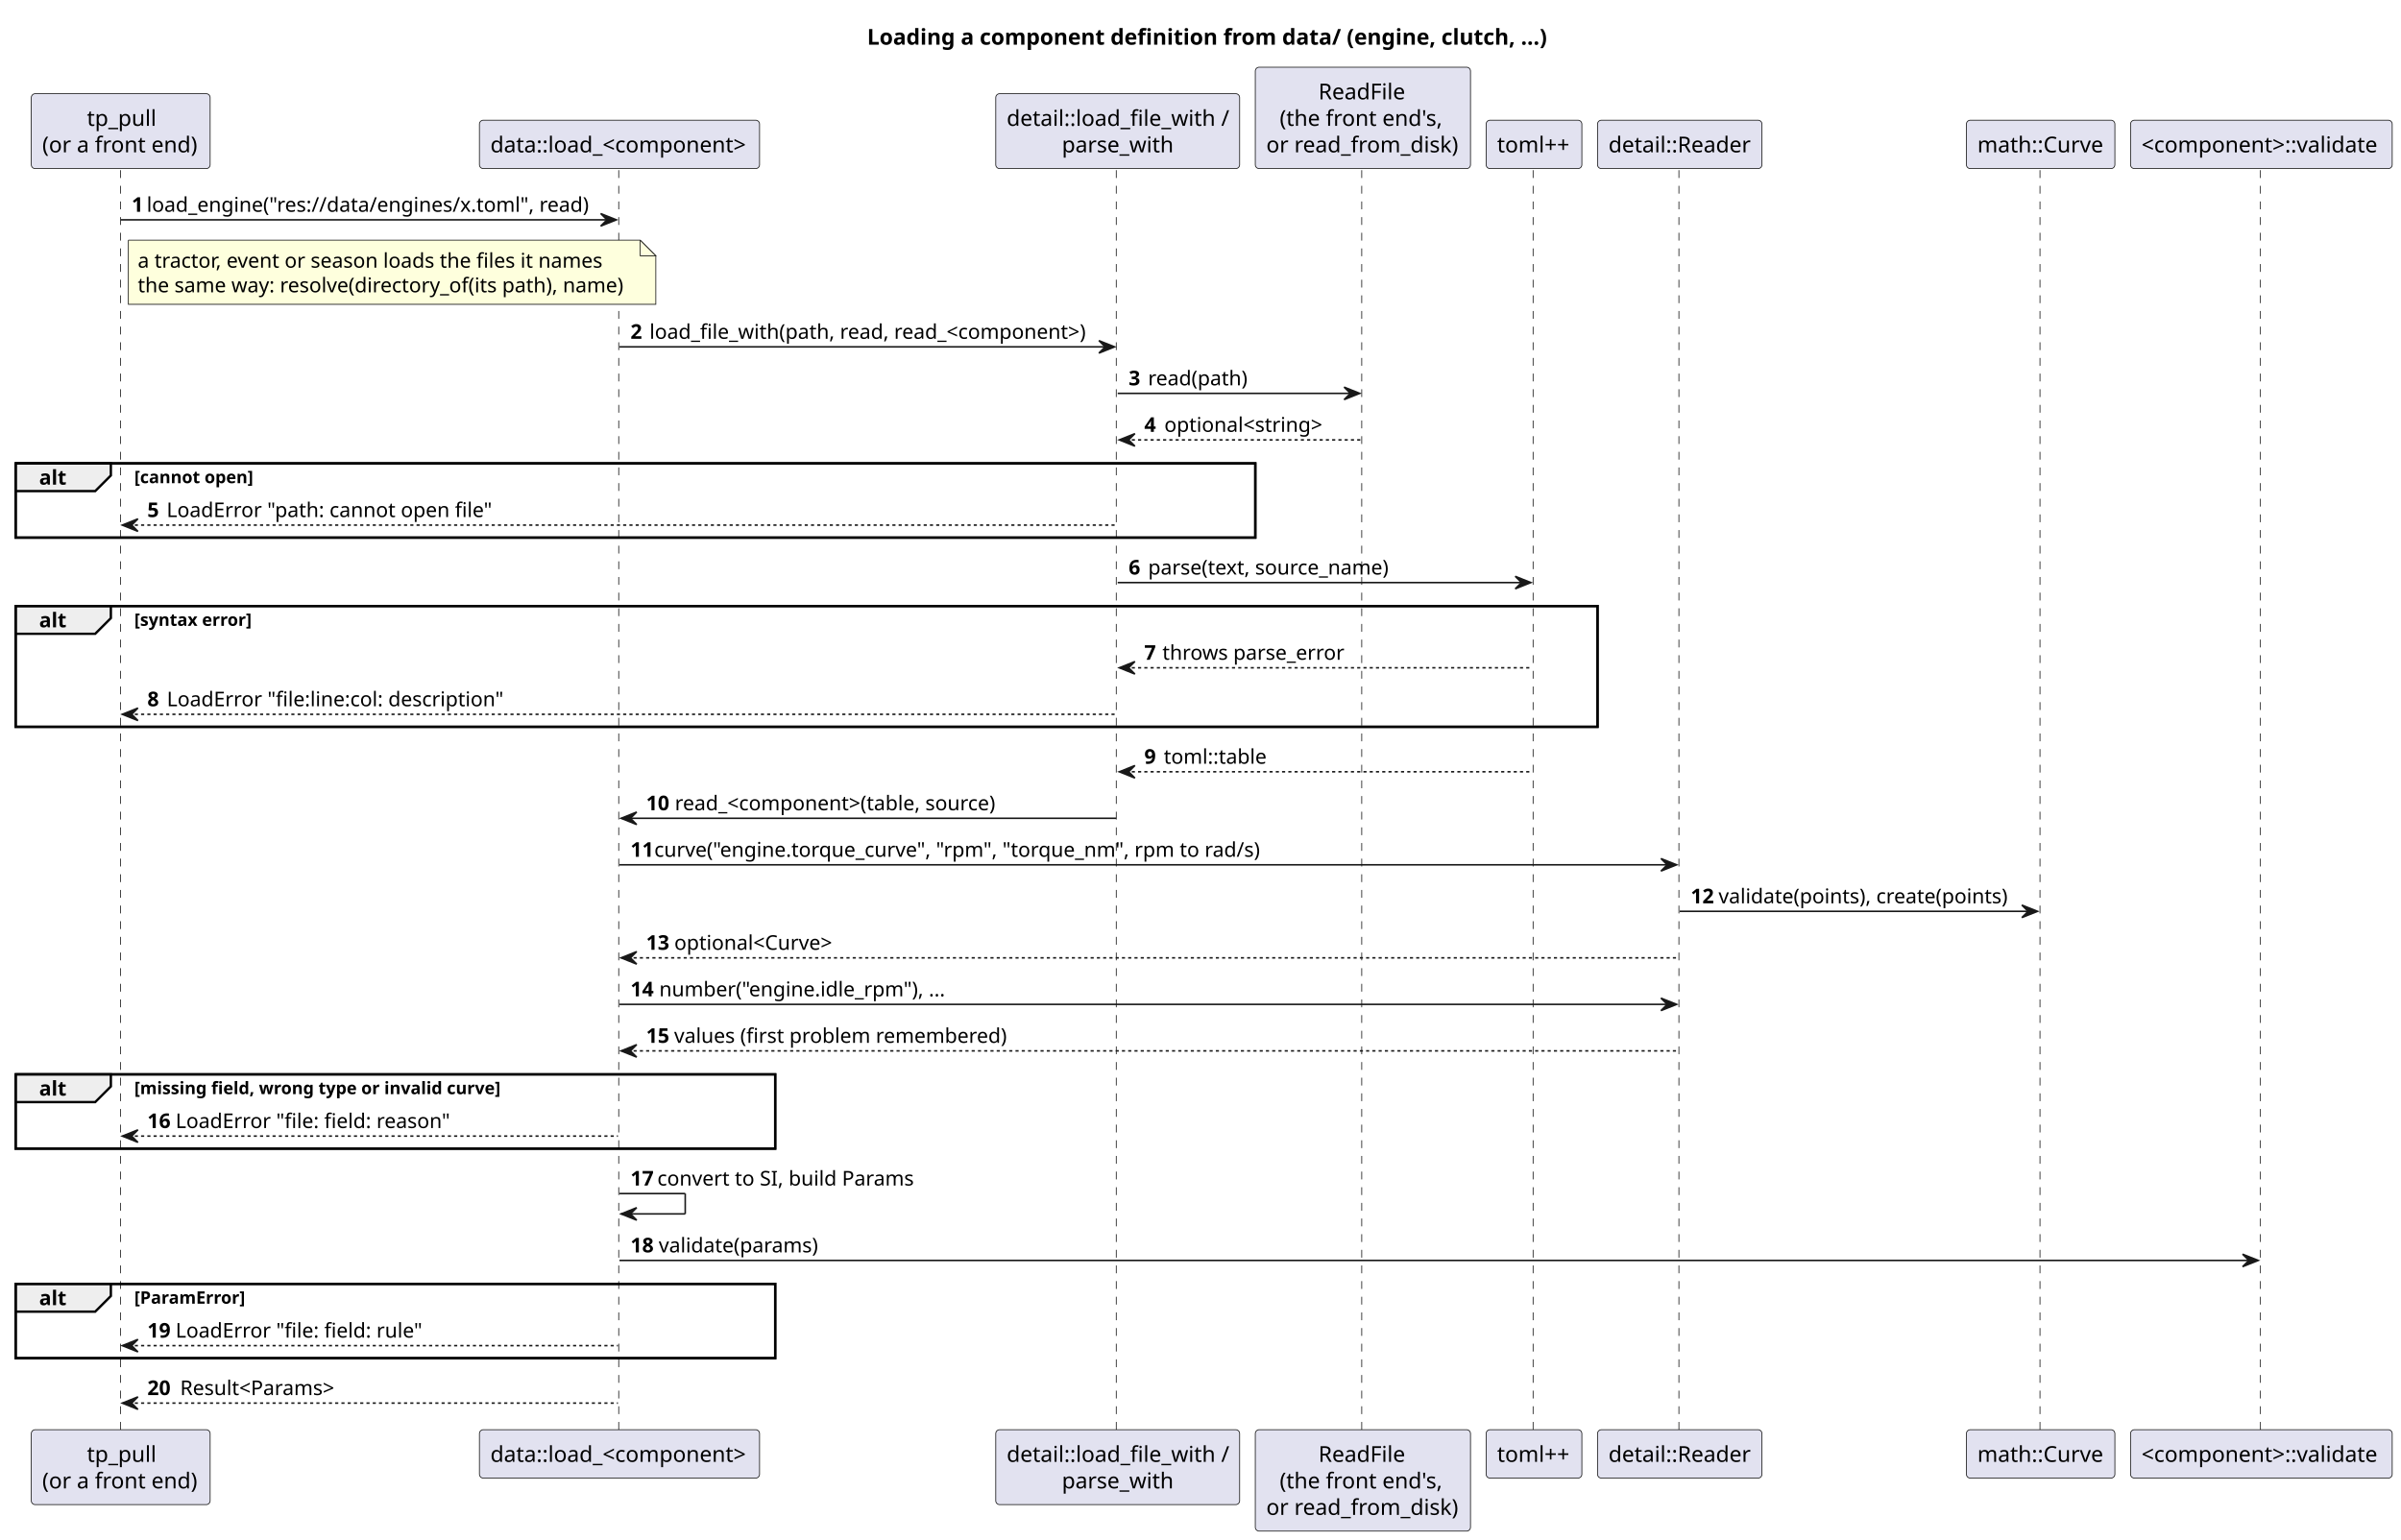
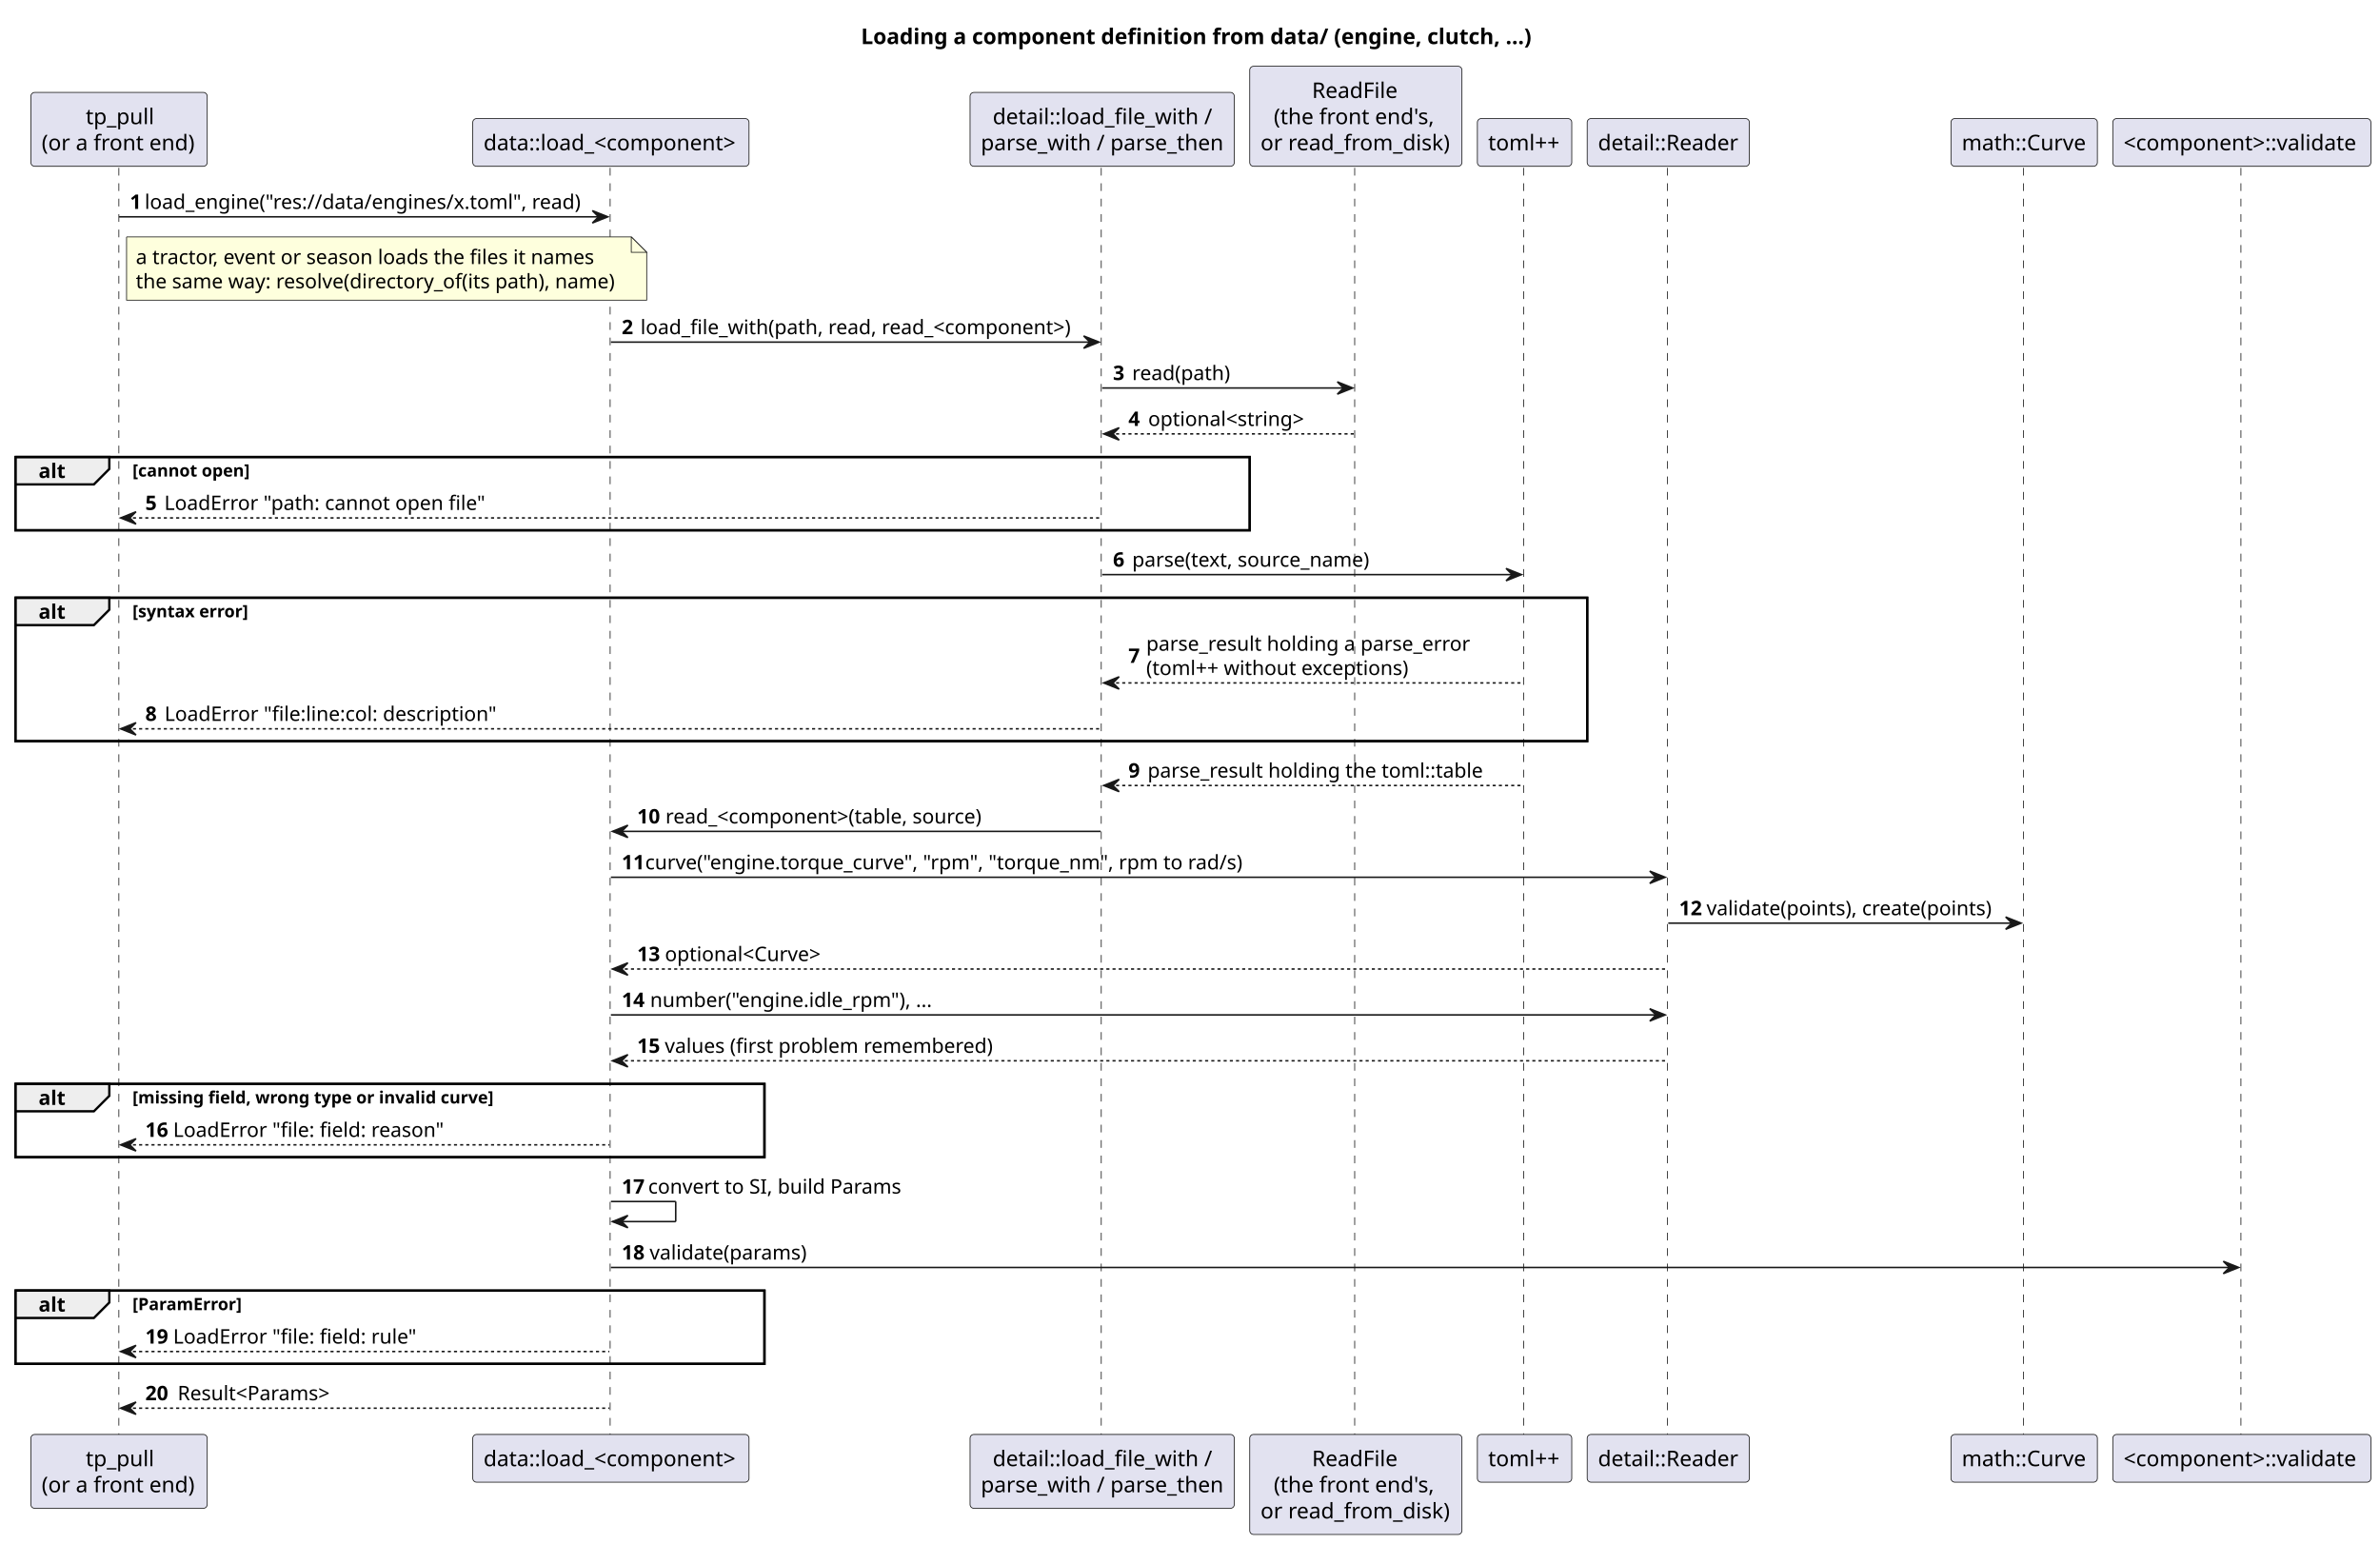
- <svg xmlns="http://www.w3.org/2000/svg" contentStyleType="text/css" height="984px" preserveAspectRatio="none" style="width:1534px;height:984px;background:#FFFFFF;" version="1.1" viewBox="0 0 1534 984" width="1534px" zoomAndPan="magnify">
+ <svg xmlns="http://www.w3.org/2000/svg" contentStyleType="text/css" height="1000px" preserveAspectRatio="none" style="width:1542px;height:1000px;background:#FFFFFF;" version="1.1" viewBox="0 0 1542 1000" width="1542px" zoomAndPan="magnify">
  <defs />
  <g>
-     <text fill="#000000" font-family="sans-serif" font-size="14" font-weight="bold" lengthAdjust="spacing" textLength="424.423" x="553.981" y="28.562">Loading a component definition from data/ (engine, clutch, ...)</text>
-     <rect fill="none" height="47.459" style="stroke:#000000;stroke-width:1.5;" width="792.01" x="10" y="296.135" />
-     <rect fill="none" height="77.189" style="stroke:#000000;stroke-width:1.5;" width="1010.655" x="10" y="387.323" />
-     <rect fill="none" height="47.459" style="stroke:#000000;stroke-width:1.5;" width="485.283" x="10" y="686.618" />
-     <rect fill="none" height="47.459" style="stroke:#000000;stroke-width:1.5;" width="485.283" x="10" y="820.536" />
-     <line style="stroke:#181818;stroke-width:0.5;stroke-dasharray:5.0,5.0;" x1="77" x2="77" y1="108.758" y2="914.725" />
-     <line style="stroke:#181818;stroke-width:0.5;stroke-dasharray:5.0,5.0;" x1="395.304" x2="395.304" y1="108.758" y2="914.725" />
-     <line style="stroke:#181818;stroke-width:0.5;stroke-dasharray:5.0,5.0;" x1="713.185" x2="713.185" y1="108.758" y2="914.725" />
-     <line style="stroke:#181818;stroke-width:0.5;stroke-dasharray:5.0,5.0;" x1="870.01" x2="870.01" y1="108.758" y2="914.725" />
-     <line style="stroke:#181818;stroke-width:0.5;stroke-dasharray:5.0,5.0;" x1="979.501" x2="979.501" y1="108.758" y2="914.725" />
-     <line style="stroke:#181818;stroke-width:0.5;stroke-dasharray:5.0,5.0;" x1="1072.655" x2="1072.655" y1="108.758" y2="914.725" />
-     <line style="stroke:#181818;stroke-width:0.5;stroke-dasharray:5.0,5.0;" x1="1303.344" x2="1303.344" y1="108.758" y2="914.725" />
-     <line style="stroke:#181818;stroke-width:0.5;stroke-dasharray:5.0,5.0;" x1="1444.199" x2="1444.199" y1="108.758" y2="914.725" />
+     <text fill="#000000" font-family="sans-serif" font-size="14" font-weight="bold" lengthAdjust="spacing" textLength="424.423" x="557.825" y="28.562">Loading a component definition from data/ (engine, clutch, ...)</text>
+     <rect fill="none" height="47.459" style="stroke:#000000;stroke-width:1.5;" width="799.697" x="10" y="296.135" />
+     <rect fill="none" height="92.918" style="stroke:#000000;stroke-width:1.5;" width="1018.342" x="10" y="387.323" />
+     <rect fill="none" height="47.459" style="stroke:#000000;stroke-width:1.5;" width="485.283" x="10" y="702.348" />
+     <rect fill="none" height="47.459" style="stroke:#000000;stroke-width:1.5;" width="485.283" x="10" y="836.266" />
+     <line style="stroke:#181818;stroke-width:0.5;stroke-dasharray:5.0,5.0;" x1="77" x2="77" y1="108.758" y2="930.454" />
+     <line style="stroke:#181818;stroke-width:0.5;stroke-dasharray:5.0,5.0;" x1="395.304" x2="395.304" y1="108.758" y2="930.454" />
+     <line style="stroke:#181818;stroke-width:0.5;stroke-dasharray:5.0,5.0;" x1="713.498" x2="713.498" y1="108.758" y2="930.454" />
+     <line style="stroke:#181818;stroke-width:0.5;stroke-dasharray:5.0,5.0;" x1="877.697" x2="877.697" y1="108.758" y2="930.454" />
+     <line style="stroke:#181818;stroke-width:0.5;stroke-dasharray:5.0,5.0;" x1="987.188" x2="987.188" y1="108.758" y2="930.454" />
+     <line style="stroke:#181818;stroke-width:0.5;stroke-dasharray:5.0,5.0;" x1="1080.342" x2="1080.342" y1="108.758" y2="930.454" />
+     <line style="stroke:#181818;stroke-width:0.5;stroke-dasharray:5.0,5.0;" x1="1311.031" x2="1311.031" y1="108.758" y2="930.454" />
+     <line style="stroke:#181818;stroke-width:0.5;stroke-dasharray:5.0,5.0;" x1="1451.886" x2="1451.886" y1="108.758" y2="930.454" />
    <rect fill="#E2E2F0" height="47.879" rx="2.5" ry="2.5" style="stroke:#181818;stroke-width:0.5;" width="114.256" x="20" y="59.879" />
    <text fill="#000000" font-family="sans-serif" font-size="14" lengthAdjust="spacing" textLength="43.169" x="55.544" y="80.441">tp_pull</text>
    <text fill="#000000" font-family="sans-serif" font-size="14" lengthAdjust="spacing" textLength="100.256" x="27" y="97.381">(or a front end)</text>
-     <rect fill="#E2E2F0" height="47.879" rx="2.5" ry="2.5" style="stroke:#181818;stroke-width:0.5;" width="114.256" x="20" y="913.725" />
-     <text fill="#000000" font-family="sans-serif" font-size="14" lengthAdjust="spacing" textLength="43.169" x="55.544" y="934.287">tp_pull</text>
-     <text fill="#000000" font-family="sans-serif" font-size="14" lengthAdjust="spacing" textLength="100.256" x="27" y="951.227">(or a front end)</text>
+     <rect fill="#E2E2F0" height="47.879" rx="2.5" ry="2.5" style="stroke:#181818;stroke-width:0.5;" width="114.256" x="20" y="929.454" />
+     <text fill="#000000" font-family="sans-serif" font-size="14" lengthAdjust="spacing" textLength="43.169" x="55.544" y="950.017">tp_pull</text>
+     <text fill="#000000" font-family="sans-serif" font-size="14" lengthAdjust="spacing" textLength="100.256" x="27" y="966.956">(or a front end)</text>
    <rect fill="#E2E2F0" height="30.939" rx="2.5" ry="2.5" style="stroke:#181818;stroke-width:0.5;" width="178.978" x="306.304" y="76.818" />
    <text fill="#000000" font-family="sans-serif" font-size="14" lengthAdjust="spacing" textLength="164.978" x="313.304" y="97.381">data::load_&lt;component&gt;</text>
-     <rect fill="#E2E2F0" height="30.939" rx="2.5" ry="2.5" style="stroke:#181818;stroke-width:0.5;" width="178.978" x="306.304" y="913.725" />
-     <text fill="#000000" font-family="sans-serif" font-size="14" lengthAdjust="spacing" textLength="164.978" x="313.304" y="934.287">data::load_&lt;component&gt;</text>
-     <rect fill="#E2E2F0" height="47.879" rx="2.5" ry="2.5" style="stroke:#181818;stroke-width:0.5;" width="155.825" x="636.185" y="59.879" />
+     <rect fill="#E2E2F0" height="30.939" rx="2.5" ry="2.5" style="stroke:#181818;stroke-width:0.5;" width="178.978" x="306.304" y="929.454" />
+     <text fill="#000000" font-family="sans-serif" font-size="14" lengthAdjust="spacing" textLength="164.978" x="313.304" y="950.017">data::load_&lt;component&gt;</text>
+     <rect fill="#E2E2F0" height="47.879" rx="2.5" ry="2.5" style="stroke:#181818;stroke-width:0.5;" width="171.199" x="628.498" y="59.879" />
    <text fill="#000000" font-family="sans-serif" font-size="14" lengthAdjust="spacing" textLength="141.825" x="643.185" y="80.441">detail::load_file_with /</text>
-     <text fill="#000000" font-family="sans-serif" font-size="14" lengthAdjust="spacing" textLength="71.347" x="678.424" y="97.381">parse_with</text>
-     <rect fill="#E2E2F0" height="47.879" rx="2.5" ry="2.5" style="stroke:#181818;stroke-width:0.5;" width="155.825" x="636.185" y="913.725" />
-     <text fill="#000000" font-family="sans-serif" font-size="14" lengthAdjust="spacing" textLength="141.825" x="643.185" y="934.287">detail::load_file_with /</text>
-     <text fill="#000000" font-family="sans-serif" font-size="14" lengthAdjust="spacing" textLength="71.347" x="678.424" y="951.227">parse_with</text>
-     <rect fill="#E2E2F0" height="64.818" rx="2.5" ry="2.5" style="stroke:#181818;stroke-width:0.5;" width="137.491" x="802.01" y="42.94" />
-     <text fill="#000000" font-family="sans-serif" font-size="14" lengthAdjust="spacing" textLength="56.813" x="842.349" y="63.502">ReadFile</text>
-     <text fill="#000000" font-family="sans-serif" font-size="14" lengthAdjust="spacing" textLength="106.326" x="817.592" y="80.441">(the front end's,</text>
-     <text fill="#000000" font-family="sans-serif" font-size="14" lengthAdjust="spacing" textLength="123.491" x="809.01" y="97.381">or read_from_disk)</text>
-     <rect fill="#E2E2F0" height="64.818" rx="2.5" ry="2.5" style="stroke:#181818;stroke-width:0.5;" width="137.491" x="802.01" y="913.725" />
-     <text fill="#000000" font-family="sans-serif" font-size="14" lengthAdjust="spacing" textLength="56.813" x="842.349" y="934.287">ReadFile</text>
-     <text fill="#000000" font-family="sans-serif" font-size="14" lengthAdjust="spacing" textLength="106.326" x="817.592" y="951.227">(the front end's,</text>
-     <text fill="#000000" font-family="sans-serif" font-size="14" lengthAdjust="spacing" textLength="123.491" x="809.01" y="968.166">or read_from_disk)</text>
-     <rect fill="#E2E2F0" height="30.939" rx="2.5" ry="2.5" style="stroke:#181818;stroke-width:0.5;" width="61.154" x="949.501" y="76.818" />
-     <text fill="#000000" font-family="sans-serif" font-size="14" lengthAdjust="spacing" textLength="47.154" x="956.501" y="97.381">toml++</text>
-     <rect fill="#E2E2F0" height="30.939" rx="2.5" ry="2.5" style="stroke:#181818;stroke-width:0.5;" width="61.154" x="949.501" y="913.725" />
-     <text fill="#000000" font-family="sans-serif" font-size="14" lengthAdjust="spacing" textLength="47.154" x="956.501" y="934.287">toml++</text>
-     <rect fill="#E2E2F0" height="30.939" rx="2.5" ry="2.5" style="stroke:#181818;stroke-width:0.5;" width="105.061" x="1020.655" y="76.818" />
-     <text fill="#000000" font-family="sans-serif" font-size="14" lengthAdjust="spacing" textLength="91.061" x="1027.655" y="97.381">detail::Reader</text>
-     <rect fill="#E2E2F0" height="30.939" rx="2.5" ry="2.5" style="stroke:#181818;stroke-width:0.5;" width="105.061" x="1020.655" y="913.725" />
-     <text fill="#000000" font-family="sans-serif" font-size="14" lengthAdjust="spacing" textLength="91.061" x="1027.655" y="934.287">detail::Reader</text>
-     <rect fill="#E2E2F0" height="30.939" rx="2.5" ry="2.5" style="stroke:#181818;stroke-width:0.5;" width="94.856" x="1256.344" y="76.818" />
-     <text fill="#000000" font-family="sans-serif" font-size="14" lengthAdjust="spacing" textLength="80.856" x="1263.344" y="97.381">math::Curve</text>
-     <rect fill="#E2E2F0" height="30.939" rx="2.5" ry="2.5" style="stroke:#181818;stroke-width:0.5;" width="94.856" x="1256.344" y="913.725" />
-     <text fill="#000000" font-family="sans-serif" font-size="14" lengthAdjust="spacing" textLength="80.856" x="1263.344" y="934.287">math::Curve</text>
-     <rect fill="#E2E2F0" height="30.939" rx="2.5" ry="2.5" style="stroke:#181818;stroke-width:0.5;" width="167.186" x="1361.199" y="76.818" />
-     <text fill="#000000" font-family="sans-serif" font-size="14" lengthAdjust="spacing" textLength="153.186" x="1368.199" y="97.381">&lt;component&gt;::validate</text>
-     <rect fill="#E2E2F0" height="30.939" rx="2.5" ry="2.5" style="stroke:#181818;stroke-width:0.5;" width="167.186" x="1361.199" y="913.725" />
-     <text fill="#000000" font-family="sans-serif" font-size="14" lengthAdjust="spacing" textLength="153.186" x="1368.199" y="934.287">&lt;component&gt;::validate</text>
+     <text fill="#000000" font-family="sans-serif" font-size="14" lengthAdjust="spacing" textLength="157.199" x="635.498" y="97.381">parse_with / parse_then</text>
+     <rect fill="#E2E2F0" height="47.879" rx="2.5" ry="2.5" style="stroke:#181818;stroke-width:0.5;" width="171.199" x="628.498" y="929.454" />
+     <text fill="#000000" font-family="sans-serif" font-size="14" lengthAdjust="spacing" textLength="141.825" x="643.185" y="950.017">detail::load_file_with /</text>
+     <text fill="#000000" font-family="sans-serif" font-size="14" lengthAdjust="spacing" textLength="157.199" x="635.498" y="966.956">parse_with / parse_then</text>
+     <rect fill="#E2E2F0" height="64.818" rx="2.5" ry="2.5" style="stroke:#181818;stroke-width:0.5;" width="137.491" x="809.697" y="42.94" />
+     <text fill="#000000" font-family="sans-serif" font-size="14" lengthAdjust="spacing" textLength="56.813" x="850.036" y="63.502">ReadFile</text>
+     <text fill="#000000" font-family="sans-serif" font-size="14" lengthAdjust="spacing" textLength="106.326" x="825.279" y="80.441">(the front end's,</text>
+     <text fill="#000000" font-family="sans-serif" font-size="14" lengthAdjust="spacing" textLength="123.491" x="816.697" y="97.381">or read_from_disk)</text>
+     <rect fill="#E2E2F0" height="64.818" rx="2.5" ry="2.5" style="stroke:#181818;stroke-width:0.5;" width="137.491" x="809.697" y="929.454" />
+     <text fill="#000000" font-family="sans-serif" font-size="14" lengthAdjust="spacing" textLength="56.813" x="850.036" y="950.017">ReadFile</text>
+     <text fill="#000000" font-family="sans-serif" font-size="14" lengthAdjust="spacing" textLength="106.326" x="825.279" y="966.956">(the front end's,</text>
+     <text fill="#000000" font-family="sans-serif" font-size="14" lengthAdjust="spacing" textLength="123.491" x="816.697" y="983.895">or read_from_disk)</text>
+     <rect fill="#E2E2F0" height="30.939" rx="2.5" ry="2.5" style="stroke:#181818;stroke-width:0.5;" width="61.154" x="957.188" y="76.818" />
+     <text fill="#000000" font-family="sans-serif" font-size="14" lengthAdjust="spacing" textLength="47.154" x="964.188" y="97.381">toml++</text>
+     <rect fill="#E2E2F0" height="30.939" rx="2.5" ry="2.5" style="stroke:#181818;stroke-width:0.5;" width="61.154" x="957.188" y="929.454" />
+     <text fill="#000000" font-family="sans-serif" font-size="14" lengthAdjust="spacing" textLength="47.154" x="964.188" y="950.017">toml++</text>
+     <rect fill="#E2E2F0" height="30.939" rx="2.5" ry="2.5" style="stroke:#181818;stroke-width:0.5;" width="105.061" x="1028.342" y="76.818" />
+     <text fill="#000000" font-family="sans-serif" font-size="14" lengthAdjust="spacing" textLength="91.061" x="1035.342" y="97.381">detail::Reader</text>
+     <rect fill="#E2E2F0" height="30.939" rx="2.5" ry="2.5" style="stroke:#181818;stroke-width:0.5;" width="105.061" x="1028.342" y="929.454" />
+     <text fill="#000000" font-family="sans-serif" font-size="14" lengthAdjust="spacing" textLength="91.061" x="1035.342" y="950.017">detail::Reader</text>
+     <rect fill="#E2E2F0" height="30.939" rx="2.5" ry="2.5" style="stroke:#181818;stroke-width:0.5;" width="94.856" x="1264.031" y="76.818" />
+     <text fill="#000000" font-family="sans-serif" font-size="14" lengthAdjust="spacing" textLength="80.856" x="1271.031" y="97.381">math::Curve</text>
+     <rect fill="#E2E2F0" height="30.939" rx="2.5" ry="2.5" style="stroke:#181818;stroke-width:0.5;" width="94.856" x="1264.031" y="929.454" />
+     <text fill="#000000" font-family="sans-serif" font-size="14" lengthAdjust="spacing" textLength="80.856" x="1271.031" y="950.017">math::Curve</text>
+     <rect fill="#E2E2F0" height="30.939" rx="2.5" ry="2.5" style="stroke:#181818;stroke-width:0.5;" width="167.186" x="1368.886" y="76.818" />
+     <text fill="#000000" font-family="sans-serif" font-size="14" lengthAdjust="spacing" textLength="153.186" x="1375.886" y="97.381">&lt;component&gt;::validate</text>
+     <rect fill="#E2E2F0" height="30.939" rx="2.5" ry="2.5" style="stroke:#181818;stroke-width:0.5;" width="167.186" x="1368.886" y="929.454" />
+     <text fill="#000000" font-family="sans-serif" font-size="14" lengthAdjust="spacing" textLength="153.186" x="1375.886" y="950.017">&lt;component&gt;::validate</text>
    <polygon fill="#181818" points="383.793,136.487,393.793,140.487,383.793,144.487,387.793,140.487" style="stroke:#181818;stroke-width:1.0;" />
    <line style="stroke:#181818;stroke-width:1.0;" x1="77.128" x2="389.793" y1="140.487" y2="140.487" />
    <text fill="#000000" font-family="sans-serif" font-size="13" font-weight="bold" lengthAdjust="spacing" textLength="5.605" x="84.128" y="135.352">1</text>
    <text fill="#000000" font-family="sans-serif" font-size="13" lengthAdjust="spacing" textLength="285.06" x="93.733" y="135.352">load_engine("res://data/engines/x.toml", read)</text>
    <path d="M82,153.487 L82,194.487 L419,194.487 L419,163.487 L409,153.487 L82,153.487 " fill="#FEFFDD" style="stroke:#181818;stroke-width:0.5;" />
    <path d="M409,153.487 L409,163.487 L419,163.487 L409,153.487 " fill="#FEFFDD" style="stroke:#181818;stroke-width:0.5;" />
    <text fill="#000000" font-family="sans-serif" font-size="13" lengthAdjust="spacing" textLength="302.275" x="88" y="171.081">a tractor, event or season loads the files it names</text>
    <text fill="#000000" font-family="sans-serif" font-size="13" lengthAdjust="spacing" textLength="316.996" x="88" y="186.81">the same way: resolve(directory_of(its path), name)</text>
    <polygon fill="#181818" points="702.097,217.676,712.097,221.676,702.097,225.676,706.097,221.676" style="stroke:#181818;stroke-width:1.0;" />
    <line style="stroke:#181818;stroke-width:1.0;" x1="395.793" x2="708.097" y1="221.676" y2="221.676" />
    <text fill="#000000" font-family="sans-serif" font-size="13" font-weight="bold" lengthAdjust="spacing" textLength="8.188" x="402.793" y="216.54">2</text>
    <text fill="#000000" font-family="sans-serif" font-size="13" lengthAdjust="spacing" textLength="282.115" x="414.982" y="216.54">load_file_with(path, read, read_&lt;component&gt;)</text>
-     <polygon fill="#181818" points="858.755,247.405,868.755,251.405,858.755,255.405,862.755,251.405" style="stroke:#181818;stroke-width:1.0;" />
-     <line style="stroke:#181818;stroke-width:1.0;" x1="714.097" x2="864.755" y1="251.405" y2="251.405" />
+     <polygon fill="#181818" points="866.442,247.405,876.442,251.405,866.442,255.405,870.442,251.405" style="stroke:#181818;stroke-width:1.0;" />
+     <line style="stroke:#181818;stroke-width:1.0;" x1="714.097" x2="872.442" y1="251.405" y2="251.405" />
    <text fill="#000000" font-family="sans-serif" font-size="13" font-weight="bold" lengthAdjust="spacing" textLength="8.392" x="721.097" y="246.269">3</text>
    <text fill="#000000" font-family="sans-serif" font-size="13" lengthAdjust="spacing" textLength="64.416" x="733.489" y="246.269">read(path)</text>
    <polygon fill="#181818" points="725.097,277.135,715.097,281.135,725.097,285.135,721.097,281.135" style="stroke:#181818;stroke-width:1.0;" />
-     <line style="stroke:#181818;stroke-width:1.0;stroke-dasharray:2.0,2.0;" x1="719.097" x2="869.755" y1="281.135" y2="281.135" />
+     <line style="stroke:#181818;stroke-width:1.0;stroke-dasharray:2.0,2.0;" x1="719.097" x2="877.442" y1="281.135" y2="281.135" />
    <text fill="#000000" font-family="sans-serif" font-size="13" font-weight="bold" lengthAdjust="spacing" textLength="8.791" x="731.097" y="275.999">4</text>
    <text fill="#000000" font-family="sans-serif" font-size="13" lengthAdjust="spacing" textLength="101.093" x="743.889" y="275.999">optional&lt;string&gt;</text>
    <path d="M10,296.135 L70.831,296.135 L70.831,303.864 L60.831,313.864 L10,313.864 L10,296.135 " fill="#EEEEEE" style="stroke:#000000;stroke-width:1.5;" />
-     <rect fill="none" height="47.459" style="stroke:#000000;stroke-width:1.5;" width="792.01" x="10" y="296.135" />
+     <rect fill="none" height="47.459" style="stroke:#000000;stroke-width:1.5;" width="799.697" x="10" y="296.135" />
    <text fill="#000000" font-family="sans-serif" font-size="13" font-weight="bold" lengthAdjust="spacing" textLength="15.831" x="25" y="309.728">alt</text>
    <text fill="#000000" font-family="sans-serif" font-size="11" font-weight="bold" lengthAdjust="spacing" textLength="75.308" x="85.831" y="308.791">[cannot open]</text>
    <polygon fill="#181818" points="88.128,331.594,78.128,335.594,88.128,339.594,84.128,335.594" style="stroke:#181818;stroke-width:1.0;" />
    <line style="stroke:#181818;stroke-width:1.0;stroke-dasharray:2.0,2.0;" x1="82.128" x2="713.097" y1="335.594" y2="335.594" />
    <text fill="#000000" font-family="sans-serif" font-size="13" font-weight="bold" lengthAdjust="spacing" textLength="8.309" x="94.128" y="330.458">5</text>
    <text fill="#000000" font-family="sans-serif" font-size="13" lengthAdjust="spacing" textLength="210.215" x="106.437" y="330.458">LoadError "path: cannot open file"</text>
-     <polygon fill="#181818" points="968.078,368.323,978.078,372.323,968.078,376.323,972.078,372.323" style="stroke:#181818;stroke-width:1.0;" />
-     <line style="stroke:#181818;stroke-width:1.0;" x1="714.097" x2="974.078" y1="372.323" y2="372.323" />
+     <polygon fill="#181818" points="975.765,368.323,985.765,372.323,975.765,376.323,979.765,372.323" style="stroke:#181818;stroke-width:1.0;" />
+     <line style="stroke:#181818;stroke-width:1.0;" x1="714.097" x2="981.765" y1="372.323" y2="372.323" />
    <text fill="#000000" font-family="sans-serif" font-size="13" font-weight="bold" lengthAdjust="spacing" textLength="8.442" x="721.097" y="367.188">6</text>
    <text fill="#000000" font-family="sans-serif" font-size="13" lengthAdjust="spacing" textLength="156.781" x="733.54" y="367.188">parse(text, source_name)</text>
    <path d="M10,387.323 L70.831,387.323 L70.831,395.053 L60.831,405.053 L10,405.053 L10,387.323 " fill="#EEEEEE" style="stroke:#000000;stroke-width:1.5;" />
-     <rect fill="none" height="77.189" style="stroke:#000000;stroke-width:1.5;" width="1010.655" x="10" y="387.323" />
+     <rect fill="none" height="92.918" style="stroke:#000000;stroke-width:1.5;" width="1018.342" x="10" y="387.323" />
    <text fill="#000000" font-family="sans-serif" font-size="13" font-weight="bold" lengthAdjust="spacing" textLength="15.831" x="25" y="400.917">alt</text>
    <text fill="#000000" font-family="sans-serif" font-size="11" font-weight="bold" lengthAdjust="spacing" textLength="74.062" x="85.831" y="399.979">[syntax error]</text>
-     <polygon fill="#181818" points="725.097,422.782,715.097,426.782,725.097,430.782,721.097,426.782" style="stroke:#181818;stroke-width:1.0;" />
-     <line style="stroke:#181818;stroke-width:1.0;stroke-dasharray:2.0,2.0;" x1="719.097" x2="979.078" y1="426.782" y2="426.782" />
-     <text fill="#000000" font-family="sans-serif" font-size="13" font-weight="bold" lengthAdjust="spacing" textLength="7.56" x="731.097" y="421.647">7</text>
-     <text fill="#000000" font-family="sans-serif" font-size="13" lengthAdjust="spacing" textLength="116.365" x="742.657" y="421.647">throws parse_error</text>
-     <polygon fill="#181818" points="88.128,452.512,78.128,456.512,88.128,460.512,84.128,456.512" style="stroke:#181818;stroke-width:1.0;" />
-     <line style="stroke:#181818;stroke-width:1.0;stroke-dasharray:2.0,2.0;" x1="82.128" x2="713.097" y1="456.512" y2="456.512" />
-     <text fill="#000000" font-family="sans-serif" font-size="13" font-weight="bold" lengthAdjust="spacing" textLength="8.461" x="94.128" y="451.376">8</text>
-     <text fill="#000000" font-family="sans-serif" font-size="13" lengthAdjust="spacing" textLength="218.677" x="106.589" y="451.376">LoadError "file:line:col: description"</text>
-     <polygon fill="#181818" points="725.097,489.241,715.097,493.241,725.097,497.241,721.097,493.241" style="stroke:#181818;stroke-width:1.0;" />
-     <line style="stroke:#181818;stroke-width:1.0;stroke-dasharray:2.0,2.0;" x1="719.097" x2="979.078" y1="493.241" y2="493.241" />
-     <text fill="#000000" font-family="sans-serif" font-size="13" font-weight="bold" lengthAdjust="spacing" textLength="8.442" x="731.097" y="488.106">9</text>
-     <text fill="#000000" font-family="sans-serif" font-size="13" lengthAdjust="spacing" textLength="64.314" x="743.54" y="488.106">toml::table</text>
-     <polygon fill="#181818" points="406.793,518.971,396.793,522.971,406.793,526.971,402.793,522.971" style="stroke:#181818;stroke-width:1.0;" />
-     <line style="stroke:#181818;stroke-width:1.0;" x1="400.793" x2="713.097" y1="522.971" y2="522.971" />
-     <text fill="#000000" font-family="sans-serif" font-size="13" font-weight="bold" lengthAdjust="spacing" textLength="14.371" x="412.793" y="517.835">10</text>
-     <text fill="#000000" font-family="sans-serif" font-size="13" lengthAdjust="spacing" textLength="209.79" x="431.165" y="517.835">read_&lt;component&gt;(table, source)</text>
-     <polygon fill="#181818" points="1061.186,548.7,1071.186,552.7,1061.186,556.7,1065.186,552.7" style="stroke:#181818;stroke-width:1.0;" />
-     <line style="stroke:#181818;stroke-width:1.0;" x1="395.793" x2="1067.186" y1="552.7" y2="552.7" />
-     <text fill="#000000" font-family="sans-serif" font-size="13" font-weight="bold" lengthAdjust="spacing" textLength="11.21" x="402.793" y="547.564">11</text>
-     <text fill="#000000" font-family="sans-serif" font-size="13" lengthAdjust="spacing" textLength="393.999" x="418.003" y="547.564">curve("engine.torque_curve", "rpm", "torque_nm", rpm to rad/s)</text>
-     <polygon fill="#181818" points="1291.772,578.43,1301.772,582.43,1291.772,586.43,1295.772,582.43" style="stroke:#181818;stroke-width:1.0;" />
-     <line style="stroke:#181818;stroke-width:1.0;" x1="1073.186" x2="1297.772" y1="582.43" y2="582.43" />
-     <text fill="#000000" font-family="sans-serif" font-size="13" font-weight="bold" lengthAdjust="spacing" textLength="13.793" x="1080.186" y="577.294">12</text>
-     <text fill="#000000" font-family="sans-serif" font-size="13" lengthAdjust="spacing" textLength="188.792" x="1097.979" y="577.294">validate(points), create(points)</text>
-     <polygon fill="#181818" points="406.793,608.159,396.793,612.159,406.793,616.159,402.793,612.159" style="stroke:#181818;stroke-width:1.0;" />
-     <line style="stroke:#181818;stroke-width:1.0;stroke-dasharray:2.0,2.0;" x1="400.793" x2="1072.186" y1="612.159" y2="612.159" />
-     <text fill="#000000" font-family="sans-serif" font-size="13" font-weight="bold" lengthAdjust="spacing" textLength="13.997" x="412.793" y="607.023">13</text>
-     <text fill="#000000" font-family="sans-serif" font-size="13" lengthAdjust="spacing" textLength="103.245" x="430.79" y="607.023">optional&lt;Curve&gt;</text>
-     <polygon fill="#181818" points="1061.186,637.889,1071.186,641.889,1061.186,645.889,1065.186,641.889" style="stroke:#181818;stroke-width:1.0;" />
-     <line style="stroke:#181818;stroke-width:1.0;" x1="395.793" x2="1067.186" y1="641.889" y2="641.889" />
-     <text fill="#000000" font-family="sans-serif" font-size="13" font-weight="bold" lengthAdjust="spacing" textLength="14.396" x="402.793" y="636.753">14</text>
-     <text fill="#000000" font-family="sans-serif" font-size="13" lengthAdjust="spacing" textLength="184.812" x="421.19" y="636.753">number("engine.idle_rpm"), ...</text>
-     <polygon fill="#181818" points="406.793,667.618,396.793,671.618,406.793,675.618,402.793,671.618" style="stroke:#181818;stroke-width:1.0;" />
-     <line style="stroke:#181818;stroke-width:1.0;stroke-dasharray:2.0,2.0;" x1="400.793" x2="1072.186" y1="671.618" y2="671.618" />
-     <text fill="#000000" font-family="sans-serif" font-size="13" font-weight="bold" lengthAdjust="spacing" textLength="13.914" x="412.793" y="666.482">15</text>
-     <text fill="#000000" font-family="sans-serif" font-size="13" lengthAdjust="spacing" textLength="213.827" x="430.707" y="666.482">values (first problem remembered)</text>
-     <path d="M10,686.618 L70.831,686.618 L70.831,694.348 L60.831,704.348 L10,704.348 L10,686.618 " fill="#EEEEEE" style="stroke:#000000;stroke-width:1.5;" />
-     <rect fill="none" height="47.459" style="stroke:#000000;stroke-width:1.5;" width="485.283" x="10" y="686.618" />
-     <text fill="#000000" font-family="sans-serif" font-size="13" font-weight="bold" lengthAdjust="spacing" textLength="15.831" x="25" y="700.212">alt</text>
-     <text fill="#000000" font-family="sans-serif" font-size="11" font-weight="bold" lengthAdjust="spacing" textLength="229.936" x="85.831" y="699.274">[missing field, wrong type or invalid curve]</text>
-     <polygon fill="#181818" points="88.128,722.077,78.128,726.077,88.128,730.077,84.128,726.077" style="stroke:#181818;stroke-width:1.0;" />
-     <line style="stroke:#181818;stroke-width:1.0;stroke-dasharray:2.0,2.0;" x1="82.128" x2="394.793" y1="726.077" y2="726.077" />
-     <text fill="#000000" font-family="sans-serif" font-size="13" font-weight="bold" lengthAdjust="spacing" textLength="14.047" x="94.128" y="720.941">16</text>
-     <text fill="#000000" font-family="sans-serif" font-size="13" lengthAdjust="spacing" textLength="178.712" x="112.175" y="720.941">LoadError "file: field: reason"</text>
-     <line style="stroke:#181818;stroke-width:1.0;" x1="395.793" x2="437.793" y1="762.807" y2="762.807" />
-     <line style="stroke:#181818;stroke-width:1.0;" x1="437.793" x2="437.793" y1="762.807" y2="775.807" />
-     <line style="stroke:#181818;stroke-width:1.0;" x1="396.793" x2="437.793" y1="775.807" y2="775.807" />
-     <polygon fill="#181818" points="406.793,771.807,396.793,775.807,406.793,779.807,402.793,775.807" style="stroke:#181818;stroke-width:1.0;" />
-     <text fill="#000000" font-family="sans-serif" font-size="13" font-weight="bold" lengthAdjust="spacing" textLength="13.165" x="402.793" y="757.671">17</text>
-     <text fill="#000000" font-family="sans-serif" font-size="13" lengthAdjust="spacing" textLength="165.134" x="419.959" y="757.671">convert to SI, build Params</text>
-     <polygon fill="#181818" points="1432.793,801.536,1442.793,805.536,1432.793,809.536,1436.793,805.536" style="stroke:#181818;stroke-width:1.0;" />
-     <line style="stroke:#181818;stroke-width:1.0;" x1="395.793" x2="1438.793" y1="805.536" y2="805.536" />
-     <text fill="#000000" font-family="sans-serif" font-size="13" font-weight="bold" lengthAdjust="spacing" textLength="14.066" x="402.793" y="800.4">18</text>
-     <text fill="#000000" font-family="sans-serif" font-size="13" lengthAdjust="spacing" textLength="103.181" x="420.86" y="800.4">validate(params)</text>
-     <path d="M10,820.536 L70.831,820.536 L70.831,828.266 L60.831,838.266 L10,838.266 L10,820.536 " fill="#EEEEEE" style="stroke:#000000;stroke-width:1.5;" />
-     <rect fill="none" height="47.459" style="stroke:#000000;stroke-width:1.5;" width="485.283" x="10" y="820.536" />
-     <text fill="#000000" font-family="sans-serif" font-size="13" font-weight="bold" lengthAdjust="spacing" textLength="15.831" x="25" y="834.13">alt</text>
-     <text fill="#000000" font-family="sans-serif" font-size="11" font-weight="bold" lengthAdjust="spacing" textLength="69.577" x="85.831" y="833.192">[ParamError]</text>
-     <polygon fill="#181818" points="88.128,855.995,78.128,859.995,88.128,863.995,84.128,859.995" style="stroke:#181818;stroke-width:1.0;" />
-     <line style="stroke:#181818;stroke-width:1.0;stroke-dasharray:2.0,2.0;" x1="82.128" x2="394.793" y1="859.995" y2="859.995" />
-     <text fill="#000000" font-family="sans-serif" font-size="13" font-weight="bold" lengthAdjust="spacing" textLength="14.047" x="94.128" y="854.859">19</text>
-     <text fill="#000000" font-family="sans-serif" font-size="13" lengthAdjust="spacing" textLength="159.91" x="112.175" y="854.859">LoadError "file: field: rule"</text>
-     <polygon fill="#181818" points="88.128,892.725,78.128,896.725,88.128,900.725,84.128,896.725" style="stroke:#181818;stroke-width:1.0;" />
-     <line style="stroke:#181818;stroke-width:1.0;stroke-dasharray:2.0,2.0;" x1="82.128" x2="394.793" y1="896.725" y2="896.725" />
-     <text fill="#000000" font-family="sans-serif" font-size="13" font-weight="bold" lengthAdjust="spacing" textLength="16.955" x="94.128" y="891.589">20</text>
-     <text fill="#000000" font-family="sans-serif" font-size="13" lengthAdjust="spacing" textLength="101.144" x="115.082" y="891.589">Result&lt;Params&gt;</text>
+     <polygon fill="#181818" points="725.097,438.512,715.097,442.512,725.097,446.512,721.097,442.512" style="stroke:#181818;stroke-width:1.0;" />
+     <line style="stroke:#181818;stroke-width:1.0;stroke-dasharray:2.0,2.0;" x1="719.097" x2="986.765" y1="442.512" y2="442.512" />
+     <text fill="#000000" font-family="sans-serif" font-size="13" font-weight="bold" lengthAdjust="spacing" textLength="7.56" x="731.097" y="429.511">7</text>
+     <text fill="#000000" font-family="sans-serif" font-size="13" lengthAdjust="spacing" textLength="209.187" x="742.657" y="421.647">parse_result holding a parse_error</text>
+     <text fill="#000000" font-family="sans-serif" font-size="13" lengthAdjust="spacing" textLength="173.424" x="742.657" y="437.376">(toml++ without exceptions)</text>
+     <polygon fill="#181818" points="88.128,468.241,78.128,472.241,88.128,476.241,84.128,472.241" style="stroke:#181818;stroke-width:1.0;" />
+     <line style="stroke:#181818;stroke-width:1.0;stroke-dasharray:2.0,2.0;" x1="82.128" x2="713.097" y1="472.241" y2="472.241" />
+     <text fill="#000000" font-family="sans-serif" font-size="13" font-weight="bold" lengthAdjust="spacing" textLength="8.461" x="94.128" y="467.106">8</text>
+     <text fill="#000000" font-family="sans-serif" font-size="13" lengthAdjust="spacing" textLength="218.677" x="106.589" y="467.106">LoadError "file:line:col: description"</text>
+     <polygon fill="#181818" points="725.097,504.971,715.097,508.971,725.097,512.971,721.097,508.971" style="stroke:#181818;stroke-width:1.0;" />
+     <line style="stroke:#181818;stroke-width:1.0;stroke-dasharray:2.0,2.0;" x1="719.097" x2="986.765" y1="508.971" y2="508.971" />
+     <text fill="#000000" font-family="sans-serif" font-size="13" font-weight="bold" lengthAdjust="spacing" textLength="8.442" x="731.097" y="503.835">9</text>
+     <text fill="#000000" font-family="sans-serif" font-size="13" lengthAdjust="spacing" textLength="215.141" x="743.54" y="503.835">parse_result holding the toml::table</text>
+     <polygon fill="#181818" points="406.793,534.7,396.793,538.7,406.793,542.7,402.793,538.7" style="stroke:#181818;stroke-width:1.0;" />
+     <line style="stroke:#181818;stroke-width:1.0;" x1="400.793" x2="713.097" y1="538.7" y2="538.7" />
+     <text fill="#000000" font-family="sans-serif" font-size="13" font-weight="bold" lengthAdjust="spacing" textLength="14.371" x="412.793" y="533.564">10</text>
+     <text fill="#000000" font-family="sans-serif" font-size="13" lengthAdjust="spacing" textLength="209.79" x="431.165" y="533.564">read_&lt;component&gt;(table, source)</text>
+     <polygon fill="#181818" points="1068.873,564.43,1078.873,568.43,1068.873,572.43,1072.873,568.43" style="stroke:#181818;stroke-width:1.0;" />
+     <line style="stroke:#181818;stroke-width:1.0;" x1="395.793" x2="1074.873" y1="568.43" y2="568.43" />
+     <text fill="#000000" font-family="sans-serif" font-size="13" font-weight="bold" lengthAdjust="spacing" textLength="11.21" x="402.793" y="563.294">11</text>
+     <text fill="#000000" font-family="sans-serif" font-size="13" lengthAdjust="spacing" textLength="393.999" x="418.003" y="563.294">curve("engine.torque_curve", "rpm", "torque_nm", rpm to rad/s)</text>
+     <polygon fill="#181818" points="1299.458,594.159,1309.458,598.159,1299.458,602.159,1303.458,598.159" style="stroke:#181818;stroke-width:1.0;" />
+     <line style="stroke:#181818;stroke-width:1.0;" x1="1080.873" x2="1305.458" y1="598.159" y2="598.159" />
+     <text fill="#000000" font-family="sans-serif" font-size="13" font-weight="bold" lengthAdjust="spacing" textLength="13.793" x="1087.873" y="593.023">12</text>
+     <text fill="#000000" font-family="sans-serif" font-size="13" lengthAdjust="spacing" textLength="188.792" x="1105.667" y="593.023">validate(points), create(points)</text>
+     <polygon fill="#181818" points="406.793,623.889,396.793,627.889,406.793,631.889,402.793,627.889" style="stroke:#181818;stroke-width:1.0;" />
+     <line style="stroke:#181818;stroke-width:1.0;stroke-dasharray:2.0,2.0;" x1="400.793" x2="1079.873" y1="627.889" y2="627.889" />
+     <text fill="#000000" font-family="sans-serif" font-size="13" font-weight="bold" lengthAdjust="spacing" textLength="13.997" x="412.793" y="622.753">13</text>
+     <text fill="#000000" font-family="sans-serif" font-size="13" lengthAdjust="spacing" textLength="103.245" x="430.79" y="622.753">optional&lt;Curve&gt;</text>
+     <polygon fill="#181818" points="1068.873,653.618,1078.873,657.618,1068.873,661.618,1072.873,657.618" style="stroke:#181818;stroke-width:1.0;" />
+     <line style="stroke:#181818;stroke-width:1.0;" x1="395.793" x2="1074.873" y1="657.618" y2="657.618" />
+     <text fill="#000000" font-family="sans-serif" font-size="13" font-weight="bold" lengthAdjust="spacing" textLength="14.396" x="402.793" y="652.482">14</text>
+     <text fill="#000000" font-family="sans-serif" font-size="13" lengthAdjust="spacing" textLength="184.812" x="421.19" y="652.482">number("engine.idle_rpm"), ...</text>
+     <polygon fill="#181818" points="406.793,683.348,396.793,687.348,406.793,691.348,402.793,687.348" style="stroke:#181818;stroke-width:1.0;" />
+     <line style="stroke:#181818;stroke-width:1.0;stroke-dasharray:2.0,2.0;" x1="400.793" x2="1079.873" y1="687.348" y2="687.348" />
+     <text fill="#000000" font-family="sans-serif" font-size="13" font-weight="bold" lengthAdjust="spacing" textLength="13.914" x="412.793" y="682.212">15</text>
+     <text fill="#000000" font-family="sans-serif" font-size="13" lengthAdjust="spacing" textLength="213.827" x="430.707" y="682.212">values (first problem remembered)</text>
+     <path d="M10,702.348 L70.831,702.348 L70.831,710.077 L60.831,720.077 L10,720.077 L10,702.348 " fill="#EEEEEE" style="stroke:#000000;stroke-width:1.5;" />
+     <rect fill="none" height="47.459" style="stroke:#000000;stroke-width:1.5;" width="485.283" x="10" y="702.348" />
+     <text fill="#000000" font-family="sans-serif" font-size="13" font-weight="bold" lengthAdjust="spacing" textLength="15.831" x="25" y="715.941">alt</text>
+     <text fill="#000000" font-family="sans-serif" font-size="11" font-weight="bold" lengthAdjust="spacing" textLength="229.936" x="85.831" y="715.004">[missing field, wrong type or invalid curve]</text>
+     <polygon fill="#181818" points="88.128,737.807,78.128,741.807,88.128,745.807,84.128,741.807" style="stroke:#181818;stroke-width:1.0;" />
+     <line style="stroke:#181818;stroke-width:1.0;stroke-dasharray:2.0,2.0;" x1="82.128" x2="394.793" y1="741.807" y2="741.807" />
+     <text fill="#000000" font-family="sans-serif" font-size="13" font-weight="bold" lengthAdjust="spacing" textLength="14.047" x="94.128" y="736.671">16</text>
+     <text fill="#000000" font-family="sans-serif" font-size="13" lengthAdjust="spacing" textLength="178.712" x="112.175" y="736.671">LoadError "file: field: reason"</text>
+     <line style="stroke:#181818;stroke-width:1.0;" x1="395.793" x2="437.793" y1="778.536" y2="778.536" />
+     <line style="stroke:#181818;stroke-width:1.0;" x1="437.793" x2="437.793" y1="778.536" y2="791.536" />
+     <line style="stroke:#181818;stroke-width:1.0;" x1="396.793" x2="437.793" y1="791.536" y2="791.536" />
+     <polygon fill="#181818" points="406.793,787.536,396.793,791.536,406.793,795.536,402.793,791.536" style="stroke:#181818;stroke-width:1.0;" />
+     <text fill="#000000" font-family="sans-serif" font-size="13" font-weight="bold" lengthAdjust="spacing" textLength="13.165" x="402.793" y="773.4">17</text>
+     <text fill="#000000" font-family="sans-serif" font-size="13" lengthAdjust="spacing" textLength="165.134" x="419.959" y="773.4">convert to SI, build Params</text>
+     <polygon fill="#181818" points="1440.479,817.266,1450.479,821.266,1440.479,825.266,1444.479,821.266" style="stroke:#181818;stroke-width:1.0;" />
+     <line style="stroke:#181818;stroke-width:1.0;" x1="395.793" x2="1446.479" y1="821.266" y2="821.266" />
+     <text fill="#000000" font-family="sans-serif" font-size="13" font-weight="bold" lengthAdjust="spacing" textLength="14.066" x="402.793" y="816.13">18</text>
+     <text fill="#000000" font-family="sans-serif" font-size="13" lengthAdjust="spacing" textLength="103.181" x="420.86" y="816.13">validate(params)</text>
+     <path d="M10,836.266 L70.831,836.266 L70.831,843.995 L60.831,853.995 L10,853.995 L10,836.266 " fill="#EEEEEE" style="stroke:#000000;stroke-width:1.5;" />
+     <rect fill="none" height="47.459" style="stroke:#000000;stroke-width:1.5;" width="485.283" x="10" y="836.266" />
+     <text fill="#000000" font-family="sans-serif" font-size="13" font-weight="bold" lengthAdjust="spacing" textLength="15.831" x="25" y="849.859">alt</text>
+     <text fill="#000000" font-family="sans-serif" font-size="11" font-weight="bold" lengthAdjust="spacing" textLength="69.577" x="85.831" y="848.922">[ParamError]</text>
+     <polygon fill="#181818" points="88.128,871.725,78.128,875.725,88.128,879.725,84.128,875.725" style="stroke:#181818;stroke-width:1.0;" />
+     <line style="stroke:#181818;stroke-width:1.0;stroke-dasharray:2.0,2.0;" x1="82.128" x2="394.793" y1="875.725" y2="875.725" />
+     <text fill="#000000" font-family="sans-serif" font-size="13" font-weight="bold" lengthAdjust="spacing" textLength="14.047" x="94.128" y="870.589">19</text>
+     <text fill="#000000" font-family="sans-serif" font-size="13" lengthAdjust="spacing" textLength="159.91" x="112.175" y="870.589">LoadError "file: field: rule"</text>
+     <polygon fill="#181818" points="88.128,908.454,78.128,912.454,88.128,916.454,84.128,912.454" style="stroke:#181818;stroke-width:1.0;" />
+     <line style="stroke:#181818;stroke-width:1.0;stroke-dasharray:2.0,2.0;" x1="82.128" x2="394.793" y1="912.454" y2="912.454" />
+     <text fill="#000000" font-family="sans-serif" font-size="13" font-weight="bold" lengthAdjust="spacing" textLength="16.955" x="94.128" y="907.318">20</text>
+     <text fill="#000000" font-family="sans-serif" font-size="13" lengthAdjust="spacing" textLength="101.144" x="115.082" y="907.318">Result&lt;Params&gt;</text>
  </g>
</svg>
